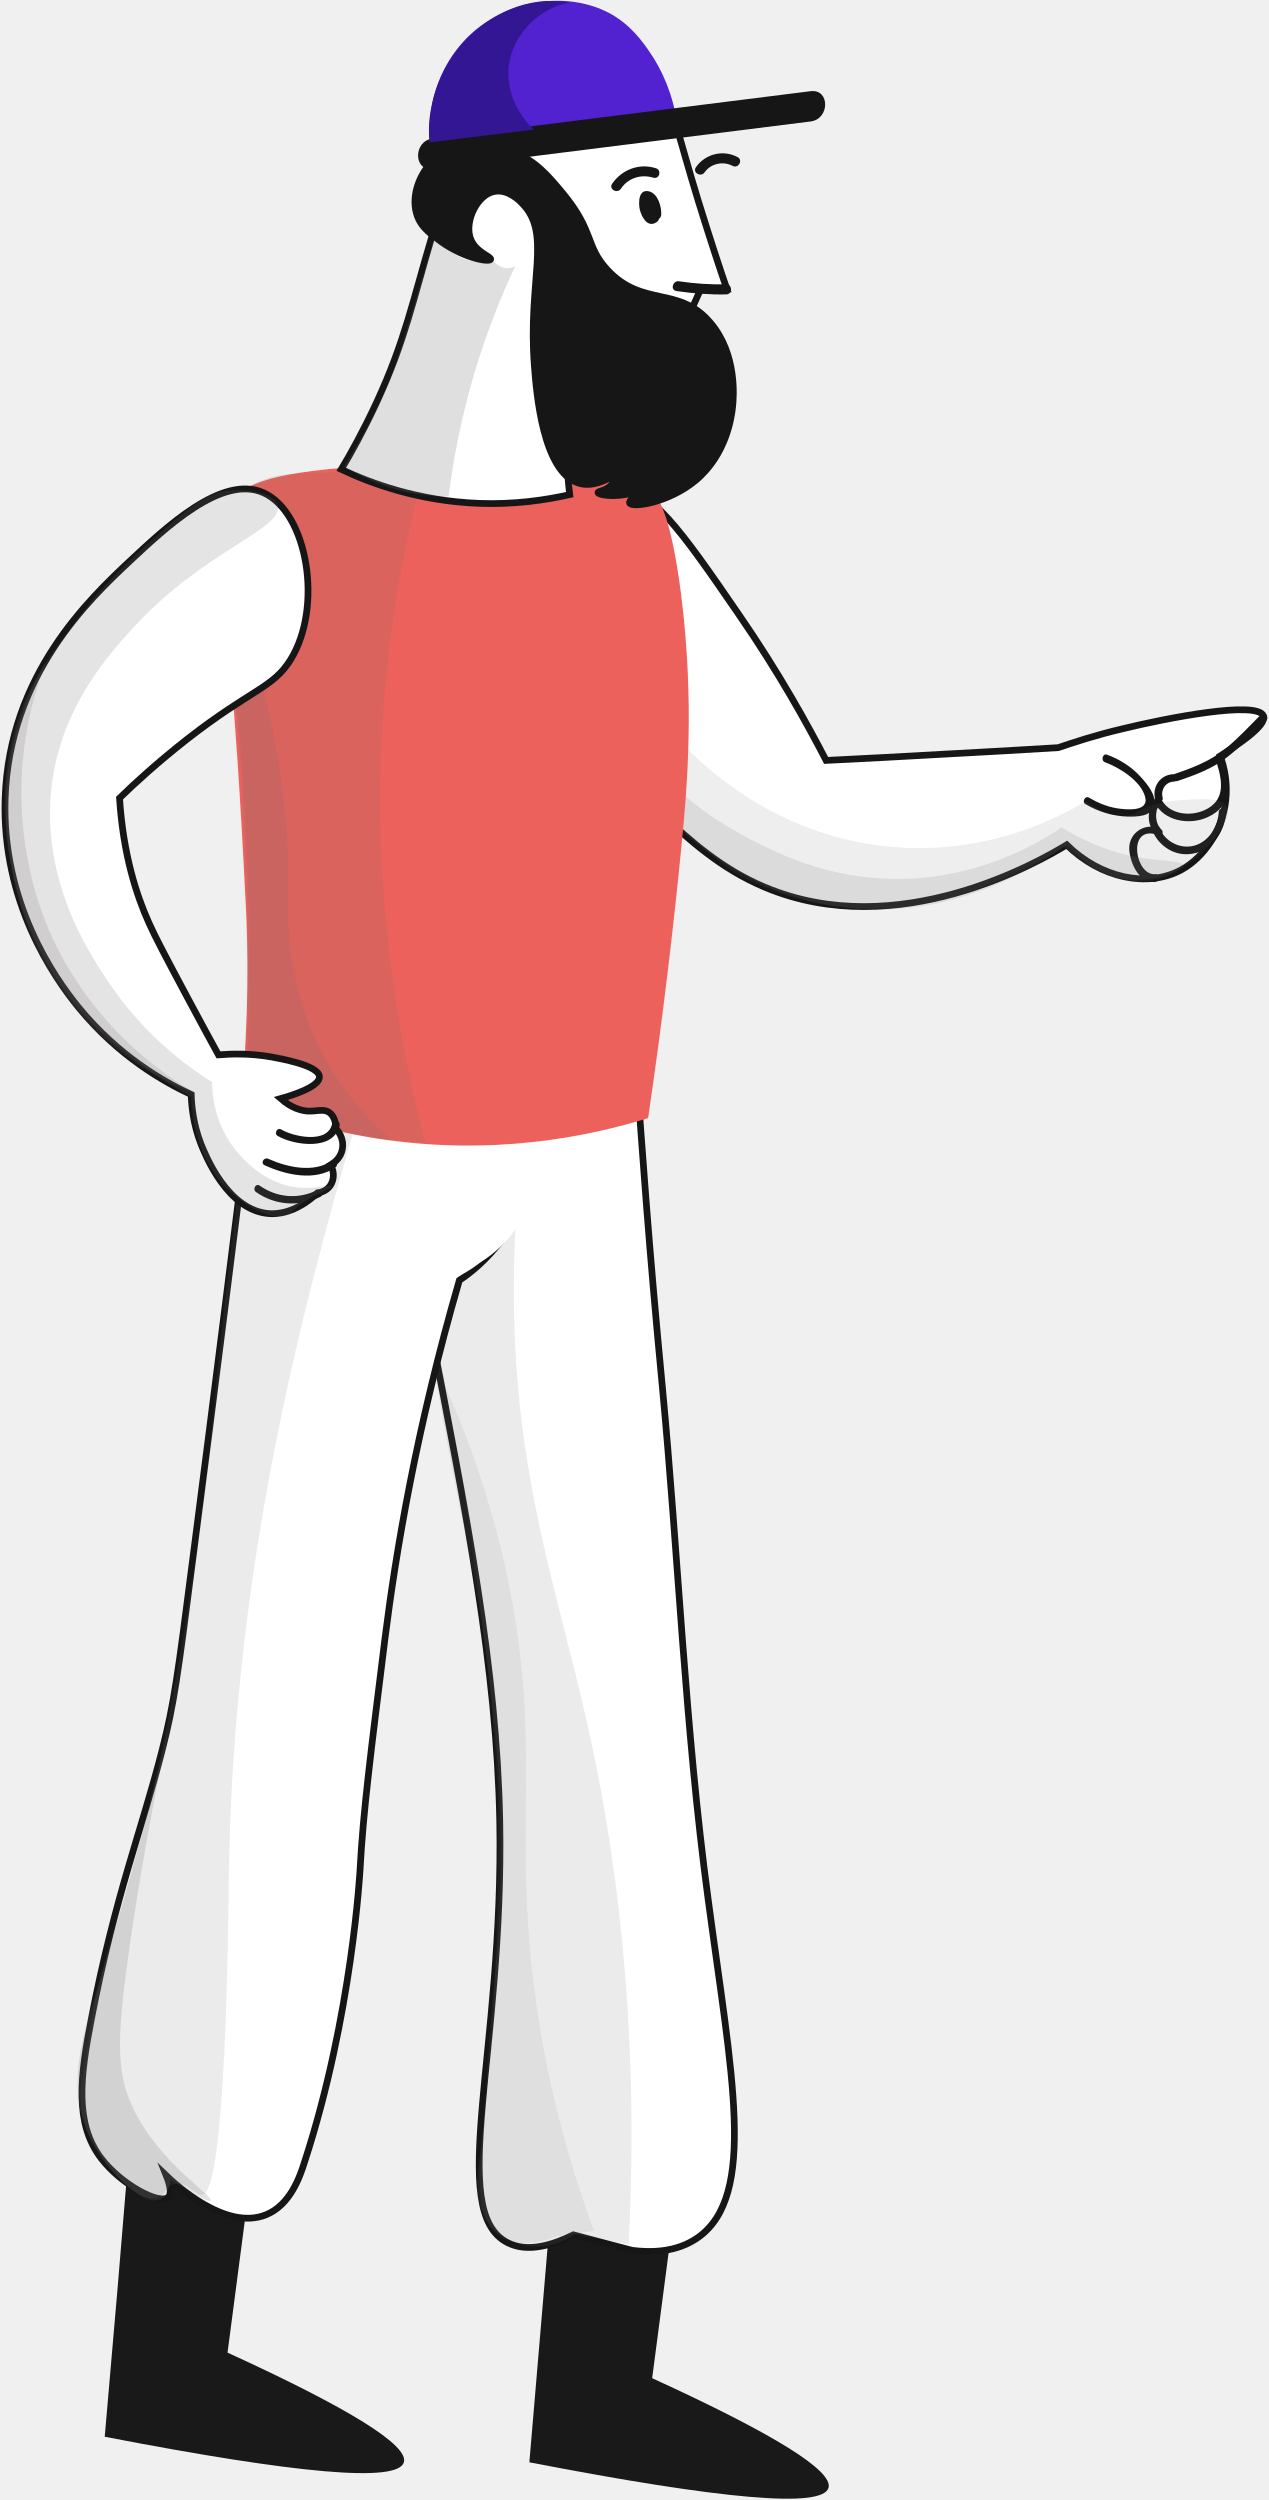
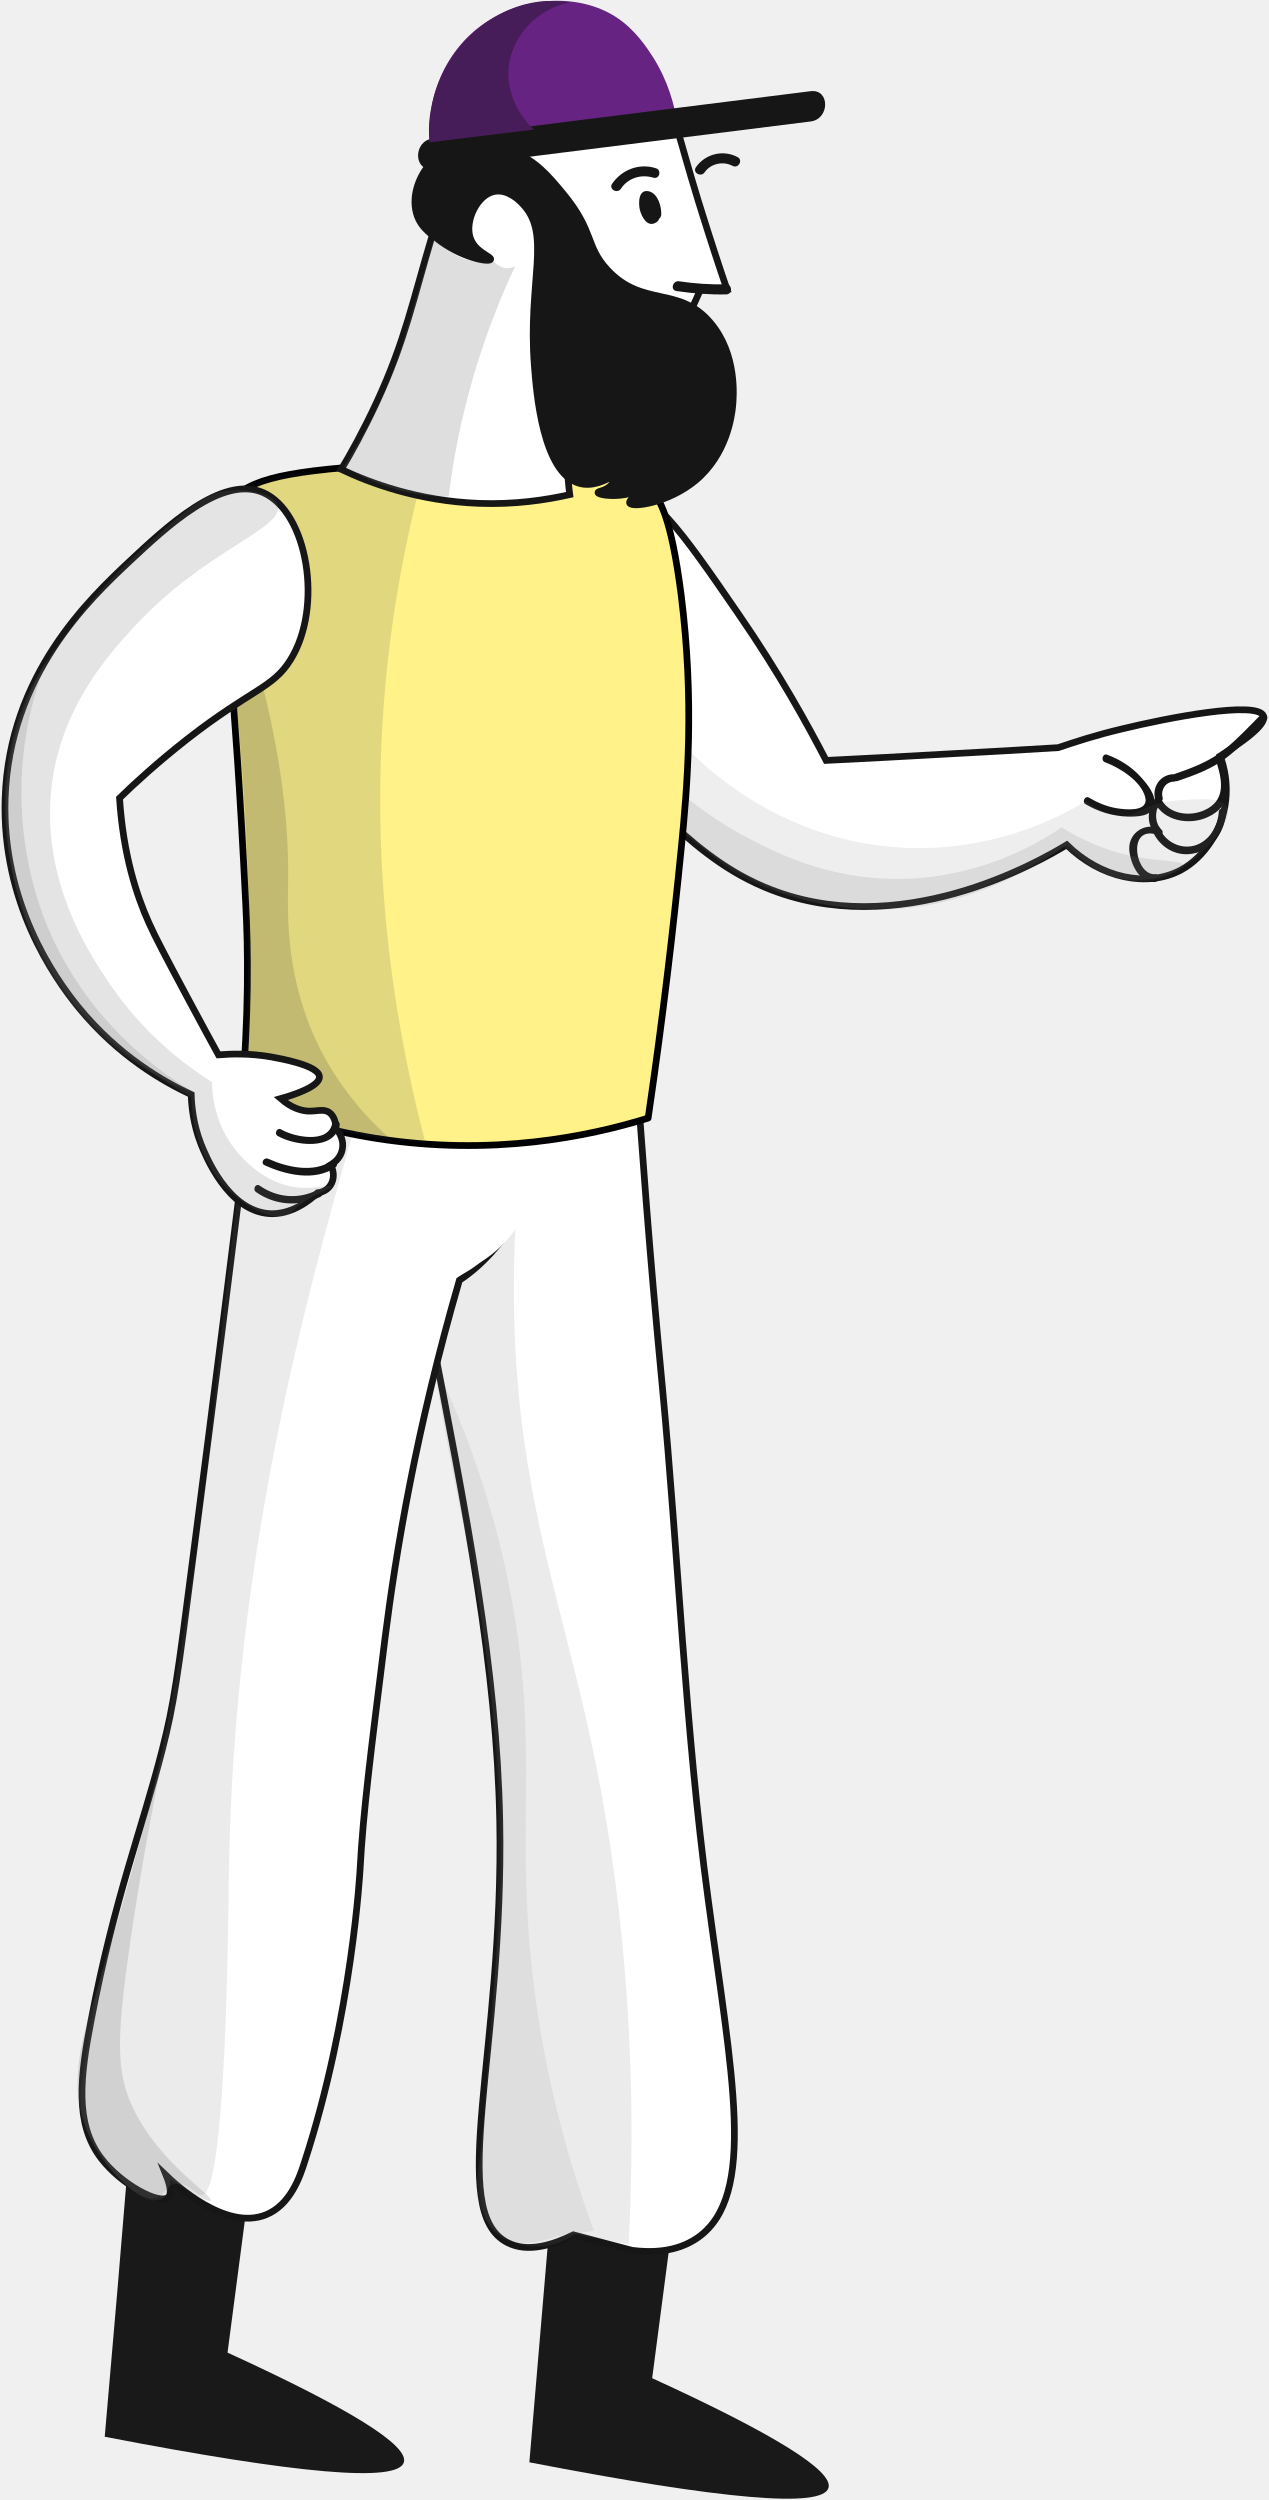
- <svg xmlns="http://www.w3.org/2000/svg" width="377" height="743" viewBox="0 0 377 743" fill="none">
-   <path d="M164.824 643.4C171.524 638 180.624 636.9 188.024 640.6C196.724 645 201.424 655.3 199.224 665.6C197.424 679.3 195.624 693.1 193.824 706.8C230.324 723.5 247.724 734.4 246.224 739.4C244.424 745.5 214.824 742.9 157.324 731.8C159.824 702.3 162.324 672.9 164.824 643.4V643.4Z" fill="#191919" />
-   <path d="M189.225 318.799C190.625 338.899 192.925 371.499 196.825 411.899C201.625 462.599 203.625 513.699 210.425 564.199C217.425 616.599 225.125 652.499 207.425 664.999C201.025 669.499 193.325 669.499 187.825 668.799C182.025 667.299 176.225 665.699 170.425 664.199C164.725 666.999 157.025 669.699 150.825 666.499C132.625 657.199 149.825 609.499 148.525 541.099C147.625 495.999 138.925 450.999 127.325 391.899C118.525 346.799 111.825 323.399 124.325 311.899C139.525 297.799 173.225 311.299 189.225 318.799V318.799Z" fill="white" stroke="#161616" stroke-width="2" stroke-miterlimit="10" />
-   <path opacity="0.14" d="M160.524 309.399C156.724 327.099 152.424 353.899 152.724 386.499C153.224 439.099 165.524 472.299 174.424 511.799C182.524 547.599 190.324 599.799 186.824 667.099C181.524 666.099 176.124 664.999 170.824 663.999C169.624 664.899 164.724 668.199 157.924 667.599C156.924 667.499 150.324 666.799 146.024 661.899C140.724 655.899 141.824 646.999 142.424 642.699C144.724 623.999 145.224 605.099 147.124 586.299C149.124 566.499 148.824 551.099 148.724 541.799C148.624 534.799 148.124 521.699 145.624 500.399C141.224 463.299 137.224 456.999 128.524 403.099C121.924 362.499 124.824 369.899 122.324 360.699C120.024 352.499 116.124 340.599 118.224 325.499C119.224 318.399 121.024 314.399 123.924 311.499C129.924 305.599 138.824 305.699 144.124 305.799C151.224 305.899 157.024 307.899 160.524 309.399V309.399Z" fill="#6D6C6C" />
-   <path opacity="0.1" d="M132.024 411.4C139.524 428 147.424 449.8 152.224 476.1C160.624 522.5 152.324 546.1 159.424 595.7C162.024 614 166.924 637 176.524 663C172.924 663.5 169.324 664 165.624 664.6C160.224 666.5 153.424 667.9 148.524 664.6C139.724 658.7 142.724 641.4 144.924 621.1C144.924 621.1 147.624 596.1 148.024 548.6C148.224 522.3 145.824 502.9 142.324 474.6C139.224 449.2 135.424 427.7 132.024 411.4V411.4Z" fill="#6D6C6C" />
-   <path d="M38.624 635.801C45.324 630.401 54.424 629.301 61.824 633.001C70.524 637.401 75.224 647.701 73.024 658.001C71.224 671.701 69.424 685.501 67.624 699.201C104.124 715.901 121.524 726.801 120.024 731.801C118.224 737.901 88.624 735.301 31.124 724.201C33.724 694.701 36.224 665.301 38.624 635.801V635.801Z" fill="#191919" />
-   <path d="M75.924 315.701C70.124 363.201 63.924 412.201 57.324 463.101C52.824 498.101 51.724 506.401 48.224 520.001C42.224 543.601 34.124 563.701 27.124 600.201C23.824 617.201 22.124 631.001 30.024 641.401C35.924 649.201 47.424 655.401 50.024 653.001C51.124 651.901 50.424 649.101 49.424 646.601C51.824 648.901 67.024 663.201 79.124 658.201C86.224 655.301 89.124 647.001 90.524 642.501C104.724 599.001 107.024 555.401 107.024 555.401C107.924 538.601 110.124 521.401 114.424 486.901C117.624 461.601 123.624 425.001 136.524 380.501C138.424 379.301 157.024 366.901 158.224 344.001C158.324 342.301 159.024 325.001 148.124 313.301C133.724 297.801 102.924 296.701 75.924 315.701V315.701Z" fill="white" stroke="#161616" stroke-width="2" stroke-miterlimit="10" />
-   <path d="M156.624 327.7C160.224 338.1 161.224 349.8 155.524 359.7C150.624 368.2 142.724 377.5 133.124 380.5C131.324 381.1 130.524 378.2 132.324 377.6C141.124 374.9 148.524 366 152.924 358.2C158.224 349 157.024 338.2 153.724 328.5C153.024 326.7 155.924 325.9 156.624 327.7Z" fill="white" />
-   <path d="M159.625 346.3C158.725 361.9 148.725 374.9 133.525 379.2C131.625 379.7 130.825 376.8 132.725 376.3C146.525 372.4 155.725 360.6 156.625 346.3C156.725 344.4 159.725 344.4 159.625 346.3Z" fill="white" />
-   <path opacity="0.14" d="M115.324 302.699C112.724 310.499 108.724 323.099 104.324 338.699C91.524 383.899 69.424 462.199 68.024 556.399C67.824 572.099 67.224 651.999 60.024 652.399C58.324 652.499 55.524 648.099 51.724 649.099C49.124 649.799 49.024 652.199 46.724 653.099C41.724 654.999 33.424 646.399 29.424 640.099C28.024 637.899 24.824 632.899 24.124 625.799C23.724 622.599 24.024 620.299 25.124 613.499C26.724 602.999 27.524 597.799 28.124 595.199C32.424 574.899 40.124 555.399 46.424 527.899C49.124 516.299 50.924 505.899 53.124 493.899C53.824 490.099 55.724 478.999 57.824 465.199C62.524 433.599 64.024 411.899 67.124 384.199C68.824 369.099 71.424 347.799 75.424 321.899C76.424 319.699 78.224 316.299 81.424 313.199C82.524 312.199 85.924 309.099 95.124 306.199C99.624 304.599 106.524 302.899 115.324 302.699V302.699Z" fill="#6D6C6C" />
-   <path opacity="0.2" d="M50.325 513C44.825 538.6 41.125 560.5 38.625 577.7C34.625 605.7 34.425 615.9 39.625 626.7C47.425 643 63.625 652.7 62.625 654C62.225 654.5 59.625 653.5 50.625 647.7C50.325 650.1 49.625 652.8 47.625 653.7C42.525 655.9 31.225 644.9 26.325 634.4C19.625 619.9 24.525 605 29.025 590.7C34.625 572.6 42.125 546.8 50.325 513Z" fill="#6D6C6C" />
-   <path d="M183.325 145.699C193.125 144.399 202.125 157.199 219.625 182.699C231.625 200.099 240.025 215.399 245.525 225.999C257.425 225.399 269.325 224.799 281.225 224.099C292.325 223.499 303.425 222.899 314.525 222.199C318.925 220.699 325.525 218.499 333.625 216.599C346.725 213.399 373.825 208.099 375.525 212.799C376.025 214.299 374.225 217.399 362.625 224.699C363.425 226.699 366.325 235.099 362.625 244.799C362.025 246.299 358.725 254.399 350.925 258.599C340.925 263.899 327.125 260.999 317.025 251.099C309.225 255.799 266.925 280.499 227.125 263.599C214.125 258.099 205.025 249.699 196.925 242.299C182.225 228.799 162.925 211.099 162.425 186.499C162.025 168.699 171.425 147.299 183.325 145.699V145.699Z" fill="white" stroke="#161616" stroke-width="2" stroke-miterlimit="10" />
-   <path d="M376.324 214.001C372.424 217.901 368.624 222.101 364.224 225.401C359.924 228.601 355.024 230.401 350.024 232.101C348.624 232.601 348.024 230.401 349.424 229.901C354.724 228.101 359.824 226.101 364.224 222.501C368.024 219.401 371.324 215.801 374.724 212.401C375.724 211.401 377.324 213.001 376.324 214.001V214.001Z" fill="#161616" />
-   <path d="M329.024 224.3C332.824 225.7 336.324 227.9 339.024 230.9C340.924 233 343.724 236.3 343.024 239.3C342.324 242.7 338.124 242.7 335.324 242.7C330.824 242.6 326.524 241.3 322.624 239C321.424 238.3 322.524 236.3 323.724 237.1C326.224 238.6 328.924 239.7 331.824 240.2C334.324 240.6 341.624 241.5 340.324 236.8C339.024 232 332.624 228.1 328.324 226.5C327.124 226 327.724 223.8 329.024 224.3V224.3Z" fill="#161616" />
-   <path d="M363.924 226.5C366.024 233.2 366.024 239.7 358.824 242.9C353.524 245.3 345.824 244.1 343.124 238.4C342.524 237.1 344.424 236 345.024 237.3C347.224 242 353.524 242.8 357.924 240.8C364.024 238.1 363.424 232.6 361.724 227.1C361.324 225.7 363.424 225.1 363.924 226.5V226.5Z" fill="#161616" />
-   <path d="M364.425 241.3C364.025 247 360.525 252.6 354.525 253.7C349.225 254.7 344.325 251.5 342.425 246.7C341.925 245.4 344.025 244.8 344.625 246.1C346.225 250.1 350.725 252.5 355.025 251.3C359.425 250 361.925 245.6 362.225 241.3C362.225 239.9 364.525 239.9 364.425 241.3V241.3Z" fill="#161616" />
-   <path d="M342.824 247.801C335.024 246.401 337.624 260.301 343.324 259.801C344.724 259.701 344.724 261.901 343.324 262.101C338.524 262.501 335.924 256.601 335.624 252.601C335.324 248.201 339.124 245.001 343.424 245.801C344.824 245.901 344.224 248.001 342.824 247.801V247.801Z" fill="#161616" />
-   <path d="M343.424 239.7C343.424 239.6 343.324 239.6 343.324 239.5C343.724 239.6 344.024 239.7 344.424 239.8C343.624 240 343.524 242.6 343.624 243.1C343.724 244.4 344.224 245.6 345.224 246.6C346.224 247.6 344.624 249.2 343.624 248.2C342.124 246.7 341.324 244.6 341.424 242.4C341.524 240.8 342.024 238 343.924 237.6C344.324 237.5 344.724 237.6 345.024 237.9C345.024 238 345.124 238 345.124 238.1C345.924 239.2 344.424 240.8 343.424 239.7V239.7Z" fill="#161616" />
-   <path d="M348.825 232.301C346.425 232.401 344.925 234.701 345.525 237.001C345.925 238.401 343.725 239.001 343.325 237.601C342.325 233.901 344.825 230.201 348.725 230.101C350.325 230.001 350.325 232.301 348.825 232.301Z" fill="#161616" />
-   <path opacity="0.12" d="M168.524 161.801C171.424 170.301 176.224 181.801 183.824 194.401C191.624 207.301 200.324 221.601 217.224 233.601C223.424 238.001 242.124 251.001 269.824 252.001C295.924 252.901 315.124 242.701 322.724 238.101C328.724 242.601 332.824 242.901 335.524 242.301C337.924 241.701 338.824 240.501 343.024 239.201C346.624 238.101 349.524 237.901 351.124 237.801C356.924 237.401 362.924 237.001 364.524 239.701C366.624 243.401 359.824 251.301 354.524 255.601C352.124 257.501 347.924 260.801 342.024 261.701C328.124 263.901 317.824 251.801 317.224 251.101C313.824 253.201 308.924 256.101 302.724 258.901C292.624 263.601 278.324 270.101 259.324 270.001C237.724 270.001 222.124 261.501 218.924 259.701C215.124 257.501 208.024 251.301 193.924 238.801C180.824 227.201 176.024 222.101 171.624 215.101C169.024 211.001 165.724 205.701 163.824 198.401C159.724 182.801 165.224 168.601 168.524 161.801V161.801Z" fill="#6D6C6C" />
-   <path opacity="0.15" d="M163.225 173.801C165.125 180.401 168.425 189.701 174.125 200.001C179.425 209.601 193.425 234.301 223.125 249.501C231.925 254.001 247.125 261.601 268.225 261.201C291.625 260.701 308.425 250.701 315.525 245.901C319.525 248.401 325.525 251.601 333.325 253.701C343.725 256.401 351.225 255.501 351.425 257.001C351.625 258.501 344.425 261.701 336.925 261.501C326.425 261.201 319.025 254.301 316.325 251.501C309.425 256.501 283.625 274.101 249.825 269.601C223.725 266.101 207.225 251.401 192.725 238.401C181.925 228.701 169.425 217.201 164.625 198.001C162.125 188.201 162.525 179.601 163.225 173.801V173.801Z" fill="#6D6C6C" />
-   <path d="M193.924 146.099C195.924 148.399 199.424 153.299 202.424 176.699C206.424 208.499 204.324 233.699 202.424 252.499C200.224 274.799 197.124 301.699 192.624 332.299C175.224 337.699 146.324 343.799 111.624 338.299C95.924 335.799 82.524 331.499 71.724 326.999C74.024 301.999 73.724 281.799 73.024 268.499C69.624 199.799 66.524 180.699 66.524 180.699C64.224 166.999 62.124 158.499 67.224 150.799C72.324 142.899 82.025 140.199 112.924 138.199C159.824 134.999 183.424 133.699 193.924 146.099V146.099Z" fill="#EC615B" />
-   <path opacity="0.14" d="M126.425 138.4C123.325 149.4 120.725 161.1 118.525 173.5C107.125 238.7 115.125 296.5 126.425 339.6C120.625 339.2 114.525 338.5 108.025 337.4C94.225 335.1 82.125 331.5 72.125 327.8C73.525 307.9 73.925 290.9 73.925 277.4C73.825 239.7 70.525 210.9 69.125 199.4C67.325 185.4 65.425 173.7 63.825 165.2C63.425 162.8 63.025 158.4 65.125 153.8C67.525 148.5 72.025 145.7 73.925 144.6C80.425 140.7 87.025 140.7 90.625 140.7C99.225 140.4 110.625 139.9 126.425 138.4V138.4Z" fill="#6D6C6C" />
-   <path opacity="0.16" d="M64.625 162C82.325 207.9 86.025 240.7 85.625 262.8C85.525 271.1 84.625 291 95.225 311.9C101.725 324.6 110.225 333.5 116.725 339.1C110.725 338.3 104.125 337.1 97.025 335.2C87.925 332.8 80.025 329.8 73.325 326.9C74.225 301.1 74.125 273.1 72.425 243.2C70.925 214 68.125 186.9 64.625 162V162Z" fill="#6D6C6C" />
-   <path d="M78.224 146.4C65.924 141 49.224 156.8 38.424 166.9C26.624 178 2.724 200.5 1.524 237.3C0.524 268 15.824 290.2 23.424 299.5C35.324 314 48.824 321.6 56.824 325.3C56.924 328.7 57.424 334.1 59.724 340C61.024 343.2 67.624 360 80.224 360.7C81.924 360.8 87.724 360.8 94.424 354.5C94.824 354.5 96.824 354.2 98.124 352.4C99.324 350.7 99.424 348.2 98.224 346.2C98.524 346 101.124 344.7 101.724 341.6C102.424 338.2 100.124 335.7 99.924 335.6C99.824 333.9 99.424 331.7 97.824 330.6C96.024 329.4 94.124 330.4 91.224 330.2C89.324 330 86.624 329.3 83.424 326.5C87.024 325.5 95.124 322.9 94.924 320C94.824 316.6 83.124 314.6 80.524 314.1C74.124 313 68.624 313.2 64.924 313.5C62.724 309.5 59.524 303.6 55.724 296.5C49.324 284.5 46.124 278.5 44.224 274.2C40.624 266.2 36.624 254.1 35.524 237.2C40.024 232.8 46.924 226.5 55.724 219.6C74.724 204.8 81.124 204.5 86.324 196.1C96.124 180.4 91.424 152.2 78.224 146.4V146.4Z" fill="white" stroke="#161616" stroke-width="2" stroke-miterlimit="10" />
-   <path d="M100.924 334.401C99.324 342.201 87.324 340.401 82.524 337.601C81.324 336.901 82.424 334.901 83.624 335.701C87.124 337.801 97.524 340.101 98.724 333.901C99.024 332.401 101.224 333.001 100.924 334.401V334.401Z" fill="#161616" />
-   <path d="M99.725 346.901C93.725 351.201 84.924 349.201 78.624 346.301C77.325 345.701 78.425 343.801 79.725 344.401C85.325 346.901 93.225 348.701 98.525 345.001C99.725 344.101 100.825 346.101 99.725 346.901Z" fill="#161616" />
-   <path d="M95.224 355.7C89.024 358.7 81.824 358.3 76.124 354.3C74.924 353.5 76.024 351.5 77.224 352.4C82.224 355.9 88.524 356.5 94.024 353.8C95.324 353.1 96.524 355 95.224 355.7Z" fill="#161616" />
-   <path opacity="0.18" d="M82.524 150.199C84.524 156.999 61.124 163.499 40.624 185.499C33.524 193.099 19.024 208.599 15.624 231.599C11.324 260.099 26.224 282.899 31.724 291.099C42.324 307.199 55.224 316.699 63.024 321.599C63.024 324.399 63.424 334.599 71.224 343.199C72.824 344.999 79.124 351.899 88.324 352.899C93.624 353.499 98.424 351.999 98.624 352.599C98.724 353.199 95.024 353.999 90.224 357.299C87.124 359.399 87.024 360.299 85.524 360.999C79.324 363.899 69.524 355.099 68.424 354.199C58.224 344.899 57.024 331.099 56.824 325.999C54.524 324.699 51.424 322.899 47.824 320.499C44.124 317.999 33.224 310.799 24.624 301.299C22.324 298.799 10.624 285.499 4.924 264.199C2.924 256.699 -2.576 234.999 6.224 211.299C10.124 200.999 15.124 194.299 24.124 182.599C32.124 172.099 38.024 166.899 49.424 156.799C57.624 149.499 62.524 146.099 69.124 145.699C73.624 145.399 81.424 146.499 82.524 150.199V150.199Z" fill="#6D6C6C" />
-   <path opacity="0.18" d="M14.024 196C10.624 204.4 5.724 219.7 6.424 239.2C7.124 260.4 14.024 275.8 16.724 281.1C29.124 306.1 48.724 319.5 58.324 325.1C50.524 322.2 39.224 316.7 28.524 306.4C-2.776 276.2 1.824 233.6 2.224 230.6C4.024 215.6 9.424 203.9 14.024 196V196Z" fill="#6D6C6C" />
-   <path d="M128.624 69.401C122.624 89.501 120.424 101.201 111.924 119.601C107.924 128.201 104.124 135.001 101.424 139.501C110.124 143.601 124.224 148.901 142.324 149.601C153.024 150.001 162.224 148.601 169.324 147.001C168.624 141.501 168.224 134.601 168.724 126.801C169.424 117.001 171.524 108.701 173.524 102.601C183.124 101.401 192.824 100.101 202.424 98.901C204.324 94.701 206.224 90.401 208.124 86.201C210.724 86.101 213.424 86.001 216.024 85.901C214.024 80.101 211.024 71.001 207.524 59.701C201.024 38.401 201.124 35.401 197.624 30.601C187.924 17.501 166.224 9.101 151.924 16.201C143.424 20.301 138.424 36.701 128.624 69.401V69.401Z" fill="white" stroke="#161616" stroke-width="2" stroke-miterlimit="10" />
-   <path d="M215.824 87.5C210.824 87.6 205.924 87.2 201.024 86.5C199.124 86.2 199.924 83.3 201.824 83.6C206.524 84.3 211.124 84.6 215.824 84.5C217.724 84.5 217.724 87.5 215.824 87.5Z" fill="#161616" />
-   <path d="M217.725 49.3C214.925 47.8 211.225 48.6 209.425 51.2C208.325 52.8 205.725 51.3 206.825 49.7C209.625 45.7 214.925 44.4 219.225 46.7C220.925 47.6 219.425 50.2 217.725 49.3Z" fill="#161616" />
-   <path d="M194.125 52.801C190.525 51.701 186.625 52.901 184.525 56.101C183.425 57.701 180.825 56.201 181.925 54.601C184.825 50.401 190.025 48.401 194.925 50.001C196.725 50.501 196.025 53.401 194.125 52.801Z" fill="#161616" />
-   <path d="M193.425 64C193.525 62.9 193.324 61.8 192.724 60.8C192.624 60.6 192.424 60.3 192.224 60.1C192.624 59.6 192.824 59.5 192.724 60C192.924 60.2 192.825 61.2 192.925 61.5C193.025 62 193.225 62.5 193.425 63C193.525 63.2 193.624 63.4 193.724 63.5C193.224 64.4 192.924 64.5 192.724 63.8C192.324 63.4 192.124 62.5 191.824 62C191.524 61.4 191.225 60.8 190.925 60.2C190.125 58.7 192.024 57.2 193.324 58.4C194.024 59.1 194.424 59.8 194.724 60.7C195.224 62.6 192.324 63.4 191.824 61.5C191.724 61 191.524 60.8 191.224 60.5C192.024 59.9 192.824 59.3 193.624 58.7C194.324 60.1 195.124 61.5 195.724 63C196.224 64.1 196.124 65.4 195.024 66.1C192.324 67.8 190.624 64.3 190.124 62.2C189.724 60.2 189.724 56 193.024 56.9C195.624 57.7 196.624 61.5 196.524 63.8C196.324 65.9 193.325 65.9 193.425 64V64Z" fill="#161616" />
-   <path d="M201.124 35.8C200.424 31.5 198.724 24.3 194.024 16.9C192.324 14.3 188.824 8.8 183.124 5.1C172.224 -2 155.524 -1.4 143.424 7.3C131.524 15.8 125.624 31 128.224 46.2C152.424 42.8 176.824 39.3 201.124 35.8V35.8Z" fill="#5222D0" />
-   <path d="M240.925 36.099C203.425 40.799 166.025 45.499 128.525 50.199C122.825 50.899 122.825 41.899 128.525 41.199C166.025 36.499 203.425 31.799 240.925 27.099C246.725 26.399 246.625 35.399 240.925 36.099Z" fill="#161616" />
-   <path d="M152.424 45.199C159.024 47.599 162.924 52.199 167.324 57.499C176.724 68.899 173.924 73.099 180.524 80.199C191.024 91.499 201.724 84.799 211.124 95.899C219.124 105.299 218.024 117.999 217.724 120.899C217.424 123.699 216.024 134.999 206.724 142.799C198.624 149.499 187.824 150.999 187.124 149.499C186.924 148.999 187.724 147.599 193.724 143.599C192.024 144.799 189.224 146.299 185.724 146.999C181.624 147.699 177.724 146.999 177.724 146.399C177.724 145.899 179.924 145.999 181.624 144.199C182.624 143.099 183.024 141.899 183.324 140.799C180.024 142.899 175.924 144.799 172.024 143.599C161.324 140.399 159.424 116.699 158.824 108.799C156.824 83.399 164.124 69.499 155.224 60.499C154.524 59.699 150.924 56.099 146.924 56.899C141.924 57.799 138.124 65.499 139.724 70.599C141.124 74.999 146.124 76.199 145.824 77.099C145.324 78.099 136.924 76.499 129.824 70.899C127.224 68.899 125.124 67.199 124.024 64.199C122.124 58.899 124.324 52.899 127.324 49.299C133.524 42.099 145.224 42.599 152.424 45.199V45.199Z" fill="#161616" stroke="#161616" stroke-width="2" stroke-miterlimit="10" />
-   <path opacity="0.22" d="M142.524 78C144.124 78.2 146.424 78.2 146.524 77.7C146.624 77.4 146.024 77 146.024 77C146.024 77 147.924 79.4 150.324 79.7C151.424 79.8 152.424 79.5 153.124 79.1C148.924 88 144.624 98.7 140.924 111.1C136.924 124.7 134.624 137 133.324 147.6C129.024 147.6 122.924 147.1 115.924 144.9C110.224 143.1 105.724 140.7 102.324 138.6C111.324 124.5 115.924 113.2 118.524 105.5C119.724 101.9 122.324 93.4 123.524 89.2C125.824 81.6 127.724 75.3 128.924 71.1C129.524 71.7 130.624 72.6 131.924 73.5C133.824 74.9 137.524 77.5 142.524 78V78Z" fill="#6D6C6C" />
-   <path d="M169.425 0.699C159.725 2.599 152.425 10.399 151.225 19.499C149.925 30.399 157.925 37.899 158.725 38.499C148.325 39.799 138.025 40.999 127.625 42.299C127.425 39.899 127.325 36.599 128.025 32.799C130.025 20.599 137.225 12.999 138.725 11.499C141.125 9.099 149.625 0.999 162.325 0.299C165.225 0.199 167.725 0.499 169.425 0.699Z" fill="#321693" />
+ <svg xmlns="http://www.w3.org/2000/svg" width="100%" height="100%" viewBox="0 0 377 743" version="1.1" xml:space="preserve" style="fill-rule:evenodd;clip-rule:evenodd;stroke-miterlimit:10;">
+   <path d="M164.824,643.4C171.524,638 180.624,636.9 188.024,640.6C196.724,645 201.424,655.3 199.224,665.6C197.424,679.3 195.624,693.1 193.824,706.8C230.324,723.5 247.724,734.4 246.224,739.4C244.424,745.5 214.824,742.9 157.324,731.8C159.824,702.3 162.324,672.9 164.824,643.4Z" style="fill:rgb(25,25,25);fill-rule:nonzero;" />
+   <path d="M189.225,318.799C190.625,338.899 192.925,371.499 196.825,411.899C201.625,462.599 203.625,513.699 210.425,564.199C217.425,616.599 225.125,652.499 207.425,664.999C201.025,669.499 193.325,669.499 187.825,668.799C182.025,667.299 176.225,665.699 170.425,664.199C164.725,666.999 157.025,669.699 150.825,666.499C132.625,657.199 149.825,609.499 148.525,541.099C147.625,495.999 138.925,450.999 127.325,391.899C118.525,346.799 111.825,323.399 124.325,311.899C139.525,297.799 173.225,311.299 189.225,318.799Z" style="fill:white;fill-rule:nonzero;stroke:rgb(22,22,22);stroke-width:2px;" />
+   <path d="M160.524,309.399C156.724,327.099 152.424,353.899 152.724,386.499C153.224,439.099 165.524,472.299 174.424,511.799C182.524,547.599 190.324,599.799 186.824,667.099C181.524,666.099 176.124,664.999 170.824,663.999C169.624,664.899 164.724,668.199 157.924,667.599C156.924,667.499 150.324,666.799 146.024,661.899C140.724,655.899 141.824,646.999 142.424,642.699C144.724,623.999 145.224,605.099 147.124,586.299C149.124,566.499 148.824,551.099 148.724,541.799C148.624,534.799 148.124,521.699 145.624,500.399C141.224,463.299 137.224,456.999 128.524,403.099C121.924,362.499 124.824,369.899 122.324,360.699C120.024,352.499 116.124,340.599 118.224,325.499C119.224,318.399 121.024,314.399 123.924,311.499C129.924,305.599 138.824,305.699 144.124,305.799C151.224,305.899 157.024,307.899 160.524,309.399Z" style="fill:rgb(109,108,108);fill-opacity:0.14;fill-rule:nonzero;" />
+   <path d="M132.024,411.4C139.524,428 147.424,449.8 152.224,476.1C160.624,522.5 152.324,546.1 159.424,595.7C162.024,614 166.924,637 176.524,663C172.924,663.5 169.324,664 165.624,664.6C160.224,666.5 153.424,667.9 148.524,664.6C139.724,658.7 142.724,641.4 144.924,621.1C144.924,621.1 147.624,596.1 148.024,548.6C148.224,522.3 145.824,502.9 142.324,474.6C139.224,449.2 135.424,427.7 132.024,411.4Z" style="fill:rgb(109,108,108);fill-opacity:0.1;fill-rule:nonzero;" />
+   <path d="M38.624,635.801C45.324,630.401 54.424,629.301 61.824,633.001C70.524,637.401 75.224,647.701 73.024,658.001C71.224,671.701 69.424,685.501 67.624,699.201C104.124,715.901 121.524,726.801 120.024,731.801C118.224,737.901 88.624,735.301 31.124,724.201C33.724,694.701 36.224,665.301 38.624,635.801Z" style="fill:rgb(25,25,25);fill-rule:nonzero;" />
+   <path d="M75.924,315.701C70.124,363.201 63.924,412.201 57.324,463.101C52.824,498.101 51.724,506.401 48.224,520.001C42.224,543.601 34.124,563.701 27.124,600.201C23.824,617.201 22.124,631.001 30.024,641.401C35.924,649.201 47.424,655.401 50.024,653.001C51.124,651.901 50.424,649.101 49.424,646.601C51.824,648.901 67.024,663.201 79.124,658.201C86.224,655.301 89.124,647.001 90.524,642.501C104.724,599.001 107.024,555.401 107.024,555.401C107.924,538.601 110.124,521.401 114.424,486.901C117.624,461.601 123.624,425.001 136.524,380.501C138.424,379.301 157.024,366.901 158.224,344.001C158.324,342.301 159.024,325.001 148.124,313.301C133.724,297.801 102.924,296.701 75.924,315.701Z" style="fill:white;fill-rule:nonzero;stroke:rgb(22,22,22);stroke-width:2px;" />
+   <path d="M156.624,327.7C160.224,338.1 161.224,349.8 155.524,359.7C150.624,368.2 142.724,377.5 133.124,380.5C131.324,381.1 130.524,378.2 132.324,377.6C141.124,374.9 148.524,366 152.924,358.2C158.224,349 157.024,338.2 153.724,328.5C153.024,326.7 155.924,325.9 156.624,327.7Z" style="fill:white;fill-rule:nonzero;" />
+   <path d="M159.625,346.3C158.725,361.9 148.725,374.9 133.525,379.2C131.625,379.7 130.825,376.8 132.725,376.3C146.525,372.4 155.725,360.6 156.625,346.3C156.725,344.4 159.725,344.4 159.625,346.3Z" style="fill:white;fill-rule:nonzero;" />
+   <path d="M115.324,302.699C112.724,310.499 108.724,323.099 104.324,338.699C91.524,383.899 69.424,462.199 68.024,556.399C67.824,572.099 67.224,651.999 60.024,652.399C58.324,652.499 55.524,648.099 51.724,649.099C49.124,649.799 49.024,652.199 46.724,653.099C41.724,654.999 33.424,646.399 29.424,640.099C28.024,637.899 24.824,632.899 24.124,625.799C23.724,622.599 24.024,620.299 25.124,613.499C26.724,602.999 27.524,597.799 28.124,595.199C32.424,574.899 40.124,555.399 46.424,527.899C49.124,516.299 50.924,505.899 53.124,493.899C53.824,490.099 55.724,478.999 57.824,465.199C62.524,433.599 64.024,411.899 67.124,384.199C68.824,369.099 71.424,347.799 75.424,321.899C76.424,319.699 78.224,316.299 81.424,313.199C82.524,312.199 85.924,309.099 95.124,306.199C99.624,304.599 106.524,302.899 115.324,302.699Z" style="fill:rgb(109,108,108);fill-opacity:0.14;fill-rule:nonzero;" />
+   <path d="M50.325,513C44.825,538.6 41.125,560.5 38.625,577.7C34.625,605.7 34.425,615.9 39.625,626.7C47.425,643 63.625,652.7 62.625,654C62.225,654.5 59.625,653.5 50.625,647.7C50.325,650.1 49.625,652.8 47.625,653.7C42.525,655.9 31.225,644.9 26.325,634.4C19.625,619.9 24.525,605 29.025,590.7C34.625,572.6 42.125,546.8 50.325,513Z" style="fill:rgb(109,108,108);fill-opacity:0.2;fill-rule:nonzero;" />
+   <path d="M183.325,145.699C193.125,144.399 202.125,157.199 219.625,182.699C231.625,200.099 240.025,215.399 245.525,225.999C257.425,225.399 269.325,224.799 281.225,224.099C292.325,223.499 303.425,222.899 314.525,222.199C318.925,220.699 325.525,218.499 333.625,216.599C346.725,213.399 373.825,208.099 375.525,212.799C376.025,214.299 374.225,217.399 362.625,224.699C363.425,226.699 366.325,235.099 362.625,244.799C362.025,246.299 358.725,254.399 350.925,258.599C340.925,263.899 327.125,260.999 317.025,251.099C309.225,255.799 266.925,280.499 227.125,263.599C214.125,258.099 205.025,249.699 196.925,242.299C182.225,228.799 162.925,211.099 162.425,186.499C162.025,168.699 171.425,147.299 183.325,145.699Z" style="fill:white;fill-rule:nonzero;stroke:rgb(22,22,22);stroke-width:2px;" />
+   <path d="M376.324,214.001C372.424,217.901 368.624,222.101 364.224,225.401C359.924,228.601 355.024,230.401 350.024,232.101C348.624,232.601 348.024,230.401 349.424,229.901C354.724,228.101 359.824,226.101 364.224,222.501C368.024,219.401 371.324,215.801 374.724,212.401C375.724,211.401 377.324,213.001 376.324,214.001Z" style="fill:rgb(22,22,22);fill-rule:nonzero;" />
+   <path d="M329.024,224.3C332.824,225.7 336.324,227.9 339.024,230.9C340.924,233 343.724,236.3 343.024,239.3C342.324,242.7 338.124,242.7 335.324,242.7C330.824,242.6 326.524,241.3 322.624,239C321.424,238.3 322.524,236.3 323.724,237.1C326.224,238.6 328.924,239.7 331.824,240.2C334.324,240.6 341.624,241.5 340.324,236.8C339.024,232 332.624,228.1 328.324,226.5C327.124,226 327.724,223.8 329.024,224.3Z" style="fill:rgb(22,22,22);fill-rule:nonzero;" />
+   <path d="M363.924,226.5C366.024,233.2 366.024,239.7 358.824,242.9C353.524,245.3 345.824,244.1 343.124,238.4C342.524,237.1 344.424,236 345.024,237.3C347.224,242 353.524,242.8 357.924,240.8C364.024,238.1 363.424,232.6 361.724,227.1C361.324,225.7 363.424,225.1 363.924,226.5Z" style="fill:rgb(22,22,22);fill-rule:nonzero;" />
+   <path d="M364.425,241.3C364.025,247 360.525,252.6 354.525,253.7C349.225,254.7 344.325,251.5 342.425,246.7C341.925,245.4 344.025,244.8 344.625,246.1C346.225,250.1 350.725,252.5 355.025,251.3C359.425,250 361.925,245.6 362.225,241.3C362.225,239.9 364.525,239.9 364.425,241.3Z" style="fill:rgb(22,22,22);fill-rule:nonzero;" />
+   <path d="M342.824,247.801C335.024,246.401 337.624,260.301 343.324,259.801C344.724,259.701 344.724,261.901 343.324,262.101C338.524,262.501 335.924,256.601 335.624,252.601C335.324,248.201 339.124,245.001 343.424,245.801C344.824,245.901 344.224,248.001 342.824,247.801Z" style="fill:rgb(22,22,22);fill-rule:nonzero;" />
+   <path d="M343.424,239.7C343.424,239.6 343.324,239.6 343.324,239.5C343.724,239.6 344.024,239.7 344.424,239.8C343.624,240 343.524,242.6 343.624,243.1C343.724,244.4 344.224,245.6 345.224,246.6C346.224,247.6 344.624,249.2 343.624,248.2C342.124,246.7 341.324,244.6 341.424,242.4C341.524,240.8 342.024,238 343.924,237.6C344.324,237.5 344.724,237.6 345.024,237.9C345.024,238 345.124,238 345.124,238.1C345.924,239.2 344.424,240.8 343.424,239.7Z" style="fill:rgb(22,22,22);fill-rule:nonzero;" />
+   <path d="M348.825,232.301C346.425,232.401 344.925,234.701 345.525,237.001C345.925,238.401 343.725,239.001 343.325,237.601C342.325,233.901 344.825,230.201 348.725,230.101C350.325,230.001 350.325,232.301 348.825,232.301Z" style="fill:rgb(22,22,22);fill-rule:nonzero;" />
+   <path d="M168.524,161.801C171.424,170.301 176.224,181.801 183.824,194.401C191.624,207.301 200.324,221.601 217.224,233.601C223.424,238.001 242.124,251.001 269.824,252.001C295.924,252.901 315.124,242.701 322.724,238.101C328.724,242.601 332.824,242.901 335.524,242.301C337.924,241.701 338.824,240.501 343.024,239.201C346.624,238.101 349.524,237.901 351.124,237.801C356.924,237.401 362.924,237.001 364.524,239.701C366.624,243.401 359.824,251.301 354.524,255.601C352.124,257.501 347.924,260.801 342.024,261.701C328.124,263.901 317.824,251.801 317.224,251.101C313.824,253.201 308.924,256.101 302.724,258.901C292.624,263.601 278.324,270.101 259.324,270.001C237.724,270.001 222.124,261.501 218.924,259.701C215.124,257.501 208.024,251.301 193.924,238.801C180.824,227.201 176.024,222.101 171.624,215.101C169.024,211.001 165.724,205.701 163.824,198.401C159.724,182.801 165.224,168.601 168.524,161.801Z" style="fill:rgb(109,108,108);fill-opacity:0.12;fill-rule:nonzero;" />
+   <path d="M163.225,173.801C165.125,180.401 168.425,189.701 174.125,200.001C179.425,209.601 193.425,234.301 223.125,249.501C231.925,254.001 247.125,261.601 268.225,261.201C291.625,260.701 308.425,250.701 315.525,245.901C319.525,248.401 325.525,251.601 333.325,253.701C343.725,256.401 351.225,255.501 351.425,257.001C351.625,258.501 344.425,261.701 336.925,261.501C326.425,261.201 319.025,254.301 316.325,251.501C309.425,256.501 283.625,274.101 249.825,269.601C223.725,266.101 207.225,251.401 192.725,238.401C181.925,228.701 169.425,217.201 164.625,198.001C162.125,188.201 162.525,179.601 163.225,173.801Z" style="fill:rgb(109,108,108);fill-opacity:0.15;fill-rule:nonzero;" />
+   <path d="M193.924,146.099C195.924,148.399 199.424,153.299 202.424,176.699C206.424,208.499 204.324,233.699 202.424,252.499C200.224,274.799 197.124,301.699 192.624,332.299C175.224,337.699 146.324,343.799 111.624,338.299C95.924,335.799 82.524,331.499 71.724,326.999C74.024,301.999 73.724,281.799 73.024,268.499C69.624,199.799 66.524,180.699 66.524,180.699C64.224,166.999 62.124,158.499 67.224,150.799C72.324,142.899 82.025,140.199 112.924,138.199C159.824,134.999 183.424,133.699 193.924,146.099Z" style="fill:rgb(255,242,137);fill-rule:nonzero;stroke:url(#_Linear1);stroke-width:2px;stroke-linejoin:round;stroke-miterlimit:2;" />
+   <path d="M126.425,138.4C123.325,149.4 120.725,161.1 118.525,173.5C107.125,238.7 115.125,296.5 126.425,339.6C120.625,339.2 114.525,338.5 108.025,337.4C94.225,335.1 82.125,331.5 72.125,327.8C73.525,307.9 73.925,290.9 73.925,277.4C73.825,239.7 70.525,210.9 69.125,199.4C67.325,185.4 65.425,173.7 63.825,165.2C63.425,162.8 63.025,158.4 65.125,153.8C67.525,148.5 72.025,145.7 73.925,144.6C80.425,140.7 87.025,140.7 90.625,140.7C99.225,140.4 110.625,139.9 126.425,138.4Z" style="fill:rgb(36,48,62);fill-opacity:0.14;fill-rule:nonzero;" />
+   <path d="M64.625,162C82.325,207.9 86.025,240.7 85.625,262.8C85.525,271.1 84.625,291 95.225,311.9C101.725,324.6 110.225,333.5 116.725,339.1C110.725,338.3 104.125,337.1 97.025,335.2C87.925,332.8 80.025,329.8 73.325,326.9C74.225,301.1 74.125,273.1 72.425,243.2C70.925,214 68.125,186.9 64.625,162Z" style="fill:rgb(25,35,44);fill-opacity:0.16;fill-rule:nonzero;" />
+   <path d="M78.224,146.4C65.924,141 49.224,156.8 38.424,166.9C26.624,178 2.724,200.5 1.524,237.3C0.524,268 15.824,290.2 23.424,299.5C35.324,314 48.824,321.6 56.824,325.3C56.924,328.7 57.424,334.1 59.724,340C61.024,343.2 67.624,360 80.224,360.7C81.924,360.8 87.724,360.8 94.424,354.5C94.824,354.5 96.824,354.2 98.124,352.4C99.324,350.7 99.424,348.2 98.224,346.2C98.524,346 101.124,344.7 101.724,341.6C102.424,338.2 100.124,335.7 99.924,335.6C99.824,333.9 99.424,331.7 97.824,330.6C96.024,329.4 94.124,330.4 91.224,330.2C89.324,330 86.624,329.3 83.424,326.5C87.024,325.5 95.124,322.9 94.924,320C94.824,316.6 83.124,314.6 80.524,314.1C74.124,313 68.624,313.2 64.924,313.5C62.724,309.5 59.524,303.6 55.724,296.5C49.324,284.5 46.124,278.5 44.224,274.2C40.624,266.2 36.624,254.1 35.524,237.2C40.024,232.8 46.924,226.5 55.724,219.6C74.724,204.8 81.124,204.5 86.324,196.1C96.124,180.4 91.424,152.2 78.224,146.4Z" style="fill:white;fill-rule:nonzero;stroke:rgb(22,22,22);stroke-width:2px;" />
+   <path d="M100.924,334.401C99.324,342.201 87.324,340.401 82.524,337.601C81.324,336.901 82.424,334.901 83.624,335.701C87.124,337.801 97.524,340.101 98.724,333.901C99.024,332.401 101.224,333.001 100.924,334.401Z" style="fill:rgb(22,22,22);fill-rule:nonzero;" />
+   <path d="M99.725,346.901C93.725,351.201 84.925,349.201 78.625,346.301C77.325,345.701 78.425,343.801 79.725,344.401C85.325,346.901 93.225,348.701 98.525,345.001C99.725,344.101 100.825,346.101 99.725,346.901Z" style="fill:rgb(22,22,22);fill-rule:nonzero;" />
+   <path d="M95.224,355.7C89.024,358.7 81.824,358.3 76.124,354.3C74.924,353.5 76.024,351.5 77.224,352.4C82.224,355.9 88.524,356.5 94.024,353.8C95.324,353.1 96.524,355 95.224,355.7Z" style="fill:rgb(22,22,22);fill-rule:nonzero;" />
+   <path d="M82.524,150.199C84.524,156.999 61.124,163.499 40.624,185.499C33.524,193.099 19.024,208.599 15.624,231.599C11.324,260.099 26.224,282.899 31.724,291.099C42.324,307.199 55.224,316.699 63.024,321.599C63.024,324.399 63.424,334.599 71.224,343.199C72.824,344.999 79.124,351.899 88.324,352.899C93.624,353.499 98.424,351.999 98.624,352.599C98.724,353.199 95.024,353.999 90.224,357.299C87.124,359.399 87.024,360.299 85.524,360.999C79.324,363.899 69.524,355.099 68.424,354.199C58.224,344.899 57.024,331.099 56.824,325.999C54.524,324.699 51.424,322.899 47.824,320.499C44.124,317.999 33.224,310.799 24.624,301.299C22.324,298.799 10.624,285.499 4.924,264.199C2.924,256.699 -2.576,234.999 6.224,211.299C10.124,200.999 15.124,194.299 24.124,182.599C32.124,172.099 38.024,166.899 49.424,156.799C57.624,149.499 62.524,146.099 69.124,145.699C73.624,145.399 81.424,146.499 82.524,150.199Z" style="fill:rgb(109,108,108);fill-opacity:0.18;fill-rule:nonzero;" />
+   <path d="M14.024,196C10.624,204.4 5.724,219.7 6.424,239.2C7.124,260.4 14.024,275.8 16.724,281.1C29.124,306.1 48.724,319.5 58.324,325.1C50.524,322.2 39.224,316.7 28.524,306.4C-2.776,276.2 1.824,233.6 2.224,230.6C4.024,215.6 9.424,203.9 14.024,196Z" style="fill:rgb(109,108,108);fill-opacity:0.18;fill-rule:nonzero;" />
+   <path d="M128.624,69.401C122.624,89.501 120.424,101.201 111.924,119.601C107.924,128.201 104.124,135.001 101.424,139.501C110.124,143.601 124.224,148.901 142.324,149.601C153.024,150.001 162.224,148.601 169.324,147.001C168.624,141.501 168.224,134.601 168.724,126.801C169.424,117.001 171.524,108.701 173.524,102.601C183.124,101.401 192.824,100.101 202.424,98.901C204.324,94.701 206.224,90.401 208.124,86.201C210.724,86.101 213.424,86.001 216.024,85.901C214.024,80.101 211.024,71.001 207.524,59.701C201.024,38.401 201.124,35.401 197.624,30.601C187.924,17.501 166.224,9.101 151.924,16.201C143.424,20.301 138.424,36.701 128.624,69.401Z" style="fill:white;fill-rule:nonzero;stroke:rgb(22,22,22);stroke-width:2px;" />
+   <path d="M215.824,87.5C210.824,87.6 205.924,87.2 201.024,86.5C199.124,86.2 199.924,83.3 201.824,83.6C206.524,84.3 211.124,84.6 215.824,84.5C217.724,84.5 217.724,87.5 215.824,87.5Z" style="fill:rgb(22,22,22);fill-rule:nonzero;" />
+   <path d="M217.725,49.3C214.925,47.8 211.225,48.6 209.425,51.2C208.325,52.8 205.725,51.3 206.825,49.7C209.625,45.7 214.925,44.4 219.225,46.7C220.925,47.6 219.425,50.2 217.725,49.3Z" style="fill:rgb(22,22,22);fill-rule:nonzero;" />
+   <path d="M194.125,52.801C190.525,51.701 186.625,52.901 184.525,56.101C183.425,57.701 180.825,56.201 181.925,54.601C184.825,50.401 190.025,48.401 194.925,50.001C196.725,50.501 196.025,53.401 194.125,52.801Z" style="fill:rgb(22,22,22);fill-rule:nonzero;" />
+   <path d="M193.425,64C193.525,62.9 193.324,61.8 192.724,60.8C192.624,60.6 192.424,60.3 192.224,60.1C192.624,59.6 192.824,59.5 192.724,60C192.924,60.2 192.825,61.2 192.925,61.5C193.025,62 193.225,62.5 193.425,63C193.525,63.2 193.624,63.4 193.724,63.5C193.224,64.4 192.924,64.5 192.724,63.8C192.324,63.4 192.124,62.5 191.824,62C191.524,61.4 191.225,60.8 190.925,60.2C190.125,58.7 192.024,57.2 193.324,58.4C194.024,59.1 194.424,59.8 194.724,60.7C195.224,62.6 192.324,63.4 191.824,61.5C191.724,61 191.524,60.8 191.224,60.5C192.024,59.9 192.824,59.3 193.624,58.7C194.324,60.1 195.124,61.5 195.724,63C196.224,64.1 196.124,65.4 195.024,66.1C192.324,67.8 190.624,64.3 190.124,62.2C189.724,60.2 189.724,56 193.024,56.9C195.624,57.7 196.624,61.5 196.524,63.8C196.324,65.9 193.325,65.9 193.425,64Z" style="fill:rgb(22,22,22);fill-rule:nonzero;" />
+   <path d="M201.124,35.8C200.424,31.5 198.724,24.3 194.024,16.9C192.324,14.3 188.824,8.8 183.124,5.1C172.224,-2 155.524,-1.4 143.424,7.3C131.524,15.8 125.624,31 128.224,46.2C152.424,42.8 176.824,39.3 201.124,35.8Z" style="fill:rgb(102,35,129);fill-rule:nonzero;" />
+   <path d="M240.925,36.099C203.425,40.799 166.025,45.499 128.525,50.199C122.825,50.899 122.825,41.899 128.525,41.199C166.025,36.499 203.425,31.799 240.925,27.099C246.725,26.399 246.625,35.399 240.925,36.099Z" style="fill:rgb(22,22,22);fill-rule:nonzero;" />
+   <path d="M152.424,45.199C159.024,47.599 162.924,52.199 167.324,57.499C176.724,68.899 173.924,73.099 180.524,80.199C191.024,91.499 201.724,84.799 211.124,95.899C219.124,105.299 218.024,117.999 217.724,120.899C217.424,123.699 216.024,134.999 206.724,142.799C198.624,149.499 187.824,150.999 187.124,149.499C186.924,148.999 187.724,147.599 193.724,143.599C192.024,144.799 189.224,146.299 185.724,146.999C181.624,147.699 177.724,146.999 177.724,146.399C177.724,145.899 179.924,145.999 181.624,144.199C182.624,143.099 183.024,141.899 183.324,140.799C180.024,142.899 175.924,144.799 172.024,143.599C161.324,140.399 159.424,116.699 158.824,108.799C156.824,83.399 164.124,69.499 155.224,60.499C154.524,59.699 150.924,56.099 146.924,56.899C141.924,57.799 138.124,65.499 139.724,70.599C141.124,74.999 146.124,76.199 145.824,77.099C145.324,78.099 136.924,76.499 129.824,70.899C127.224,68.899 125.124,67.199 124.024,64.199C122.124,58.899 124.324,52.899 127.324,49.299C133.524,42.099 145.224,42.599 152.424,45.199Z" style="fill:rgb(22,22,22);fill-rule:nonzero;stroke:rgb(22,22,22);stroke-width:2px;" />
+   <path d="M142.524,78C144.124,78.2 146.424,78.2 146.524,77.7C146.624,77.4 146.024,77 146.024,77C146.024,77 147.924,79.4 150.324,79.7C151.424,79.8 152.424,79.5 153.124,79.1C148.924,88 144.624,98.7 140.924,111.1C136.924,124.7 134.624,137 133.324,147.6C129.024,147.6 122.924,147.1 115.924,144.9C110.224,143.1 105.724,140.7 102.324,138.6C111.324,124.5 115.924,113.2 118.524,105.5C119.724,101.9 122.324,93.4 123.524,89.2C125.824,81.6 127.724,75.3 128.924,71.1C129.524,71.7 130.624,72.6 131.924,73.5C133.824,74.9 137.524,77.5 142.524,78Z" style="fill:rgb(109,108,108);fill-opacity:0.22;fill-rule:nonzero;" />
+   <path d="M169.425,0.699C159.725,2.599 152.425,10.399 151.225,19.499C149.925,30.399 157.925,37.899 158.725,38.499C148.325,39.799 138.025,40.999 127.625,42.299C127.425,39.899 127.325,36.599 128.025,32.799C130.025,20.599 137.225,12.999 138.725,11.499C141.125,9.099 149.625,0.999 162.325,0.299C165.225,0.199 167.725,0.499 169.425,0.699Z" style="fill:rgb(71,29,89);fill-rule:nonzero;" />
+   <defs>
+     <linearGradient id="_Linear1" x1="0" y1="0" x2="1" y2="0" gradientUnits="userSpaceOnUse" gradientTransform="matrix(140.627,0,0,204.44,64.0753,238.241)">
+       <stop offset="0" style="stop-color:black;stop-opacity:1" />
+       <stop offset="1" style="stop-color:black;stop-opacity:1" />
+     </linearGradient>
+   </defs>
</svg>
